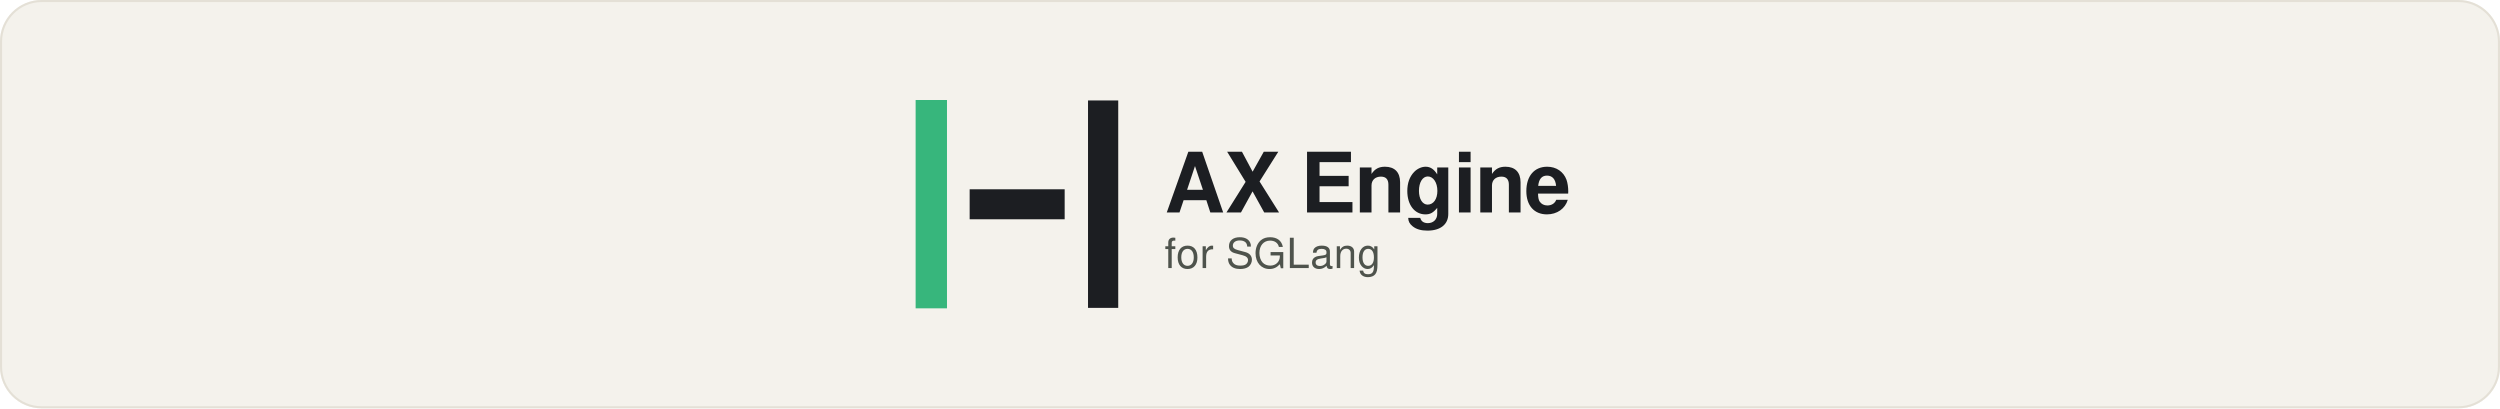
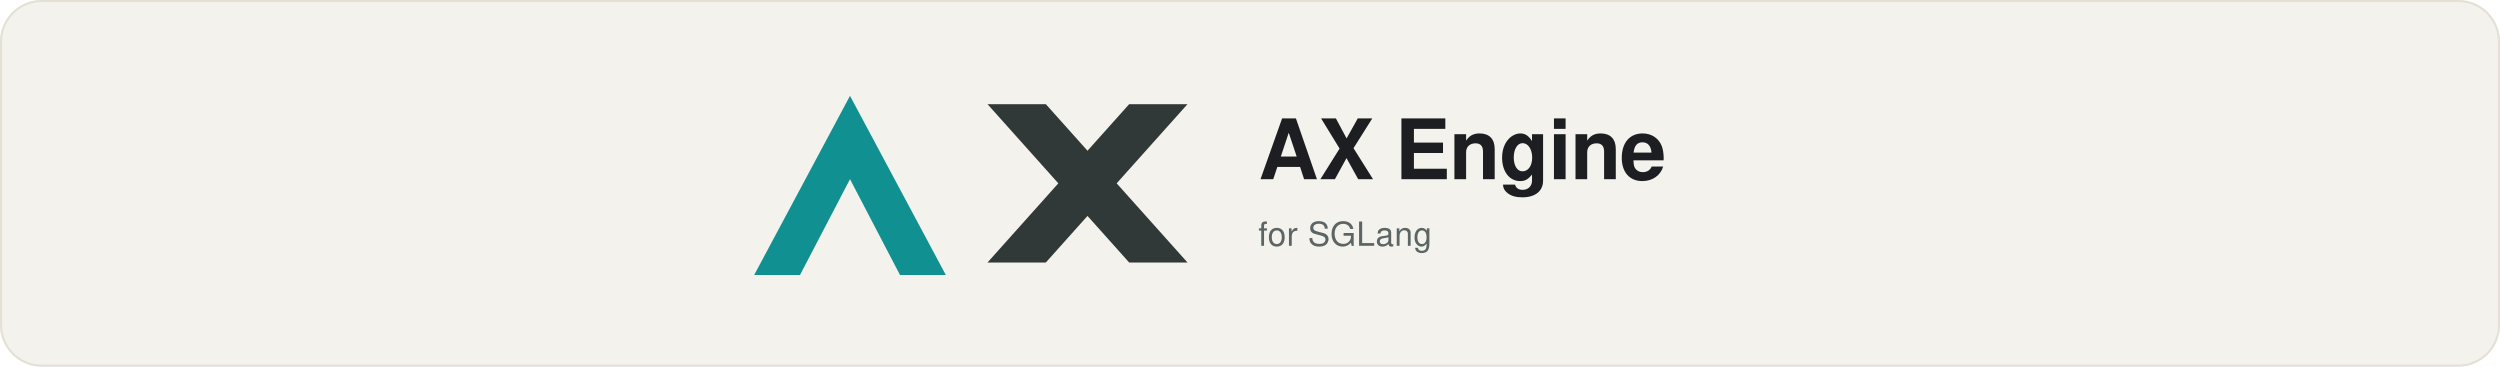
- <svg xmlns="http://www.w3.org/2000/svg" viewBox="0 0 1200 196" role="img" aria-label="AX Engine for SGLang">
-   <rect width="1200" height="196" rx="20" fill="#F4F2EC" />
-   <rect x="0.5" y="0.5" width="1199" height="195" rx="19.5" fill="none" stroke="#E4E0D6" />
-   <g transform="translate(439.5 48) scale(0.10989)">
-     <rect x="0" y="0" width="137" height="910" fill="#37B67C" />
-     <rect x="236" y="390" width="415" height="131" fill="#1C1E22" />
-     <rect x="753" y="2" width="132" height="906" fill="#1C1E22" />
+ <svg xmlns="http://www.w3.org/2000/svg" viewBox="0 0 1200 176" role="img" aria-label="AX Engine for SGLang">
+   <rect width="1200" height="176" rx="20" fill="#F4F2EC" />
+   <rect x="0.5" y="0.5" width="1199" height="175" rx="19.5" fill="none" stroke="#E4E0D6" />
+   <g transform="translate(356 40)">
+     <path fill="#109090" d="M6 92 L52 6 L98 92 L76 92 L52 46 L28 92 Z" />
+     <path fill="#303838" d="M118 10 L146 10 L214 86 L186 86 Z" />
+     <path fill="#303838" d="M186 10 L214 10 L146 86 L118 86 Z" />
  </g>
-   <text x="559" y="88" fill="#1C1E22" font-family="-apple-system, BlinkMacSystemFont, Segoe UI, Helvetica, Arial, sans-serif" font-size="40" font-weight="600" letter-spacing="-0.7" dominant-baseline="middle">AX Engine</text>
-   <text x="559" y="122" fill="#4E534C" font-family="-apple-system, BlinkMacSystemFont, Segoe UI, Helvetica, Arial, sans-serif" font-size="20" font-weight="500" letter-spacing="0.2" dominant-baseline="middle">for SGLang</text>
+   <text x="604" y="86" fill="#1C1E22" font-family="-apple-system, BlinkMacSystemFont, Segoe UI, Helvetica, Arial, sans-serif" font-size="40" font-weight="600" letter-spacing="-0.6">AX Engine</text>
+   <text x="604" y="118" fill="#5C6565" font-family="-apple-system, BlinkMacSystemFont, Segoe UI, Helvetica, Arial, sans-serif" font-size="16" font-weight="500" letter-spacing="0.2">for SGLang</text>
</svg>
